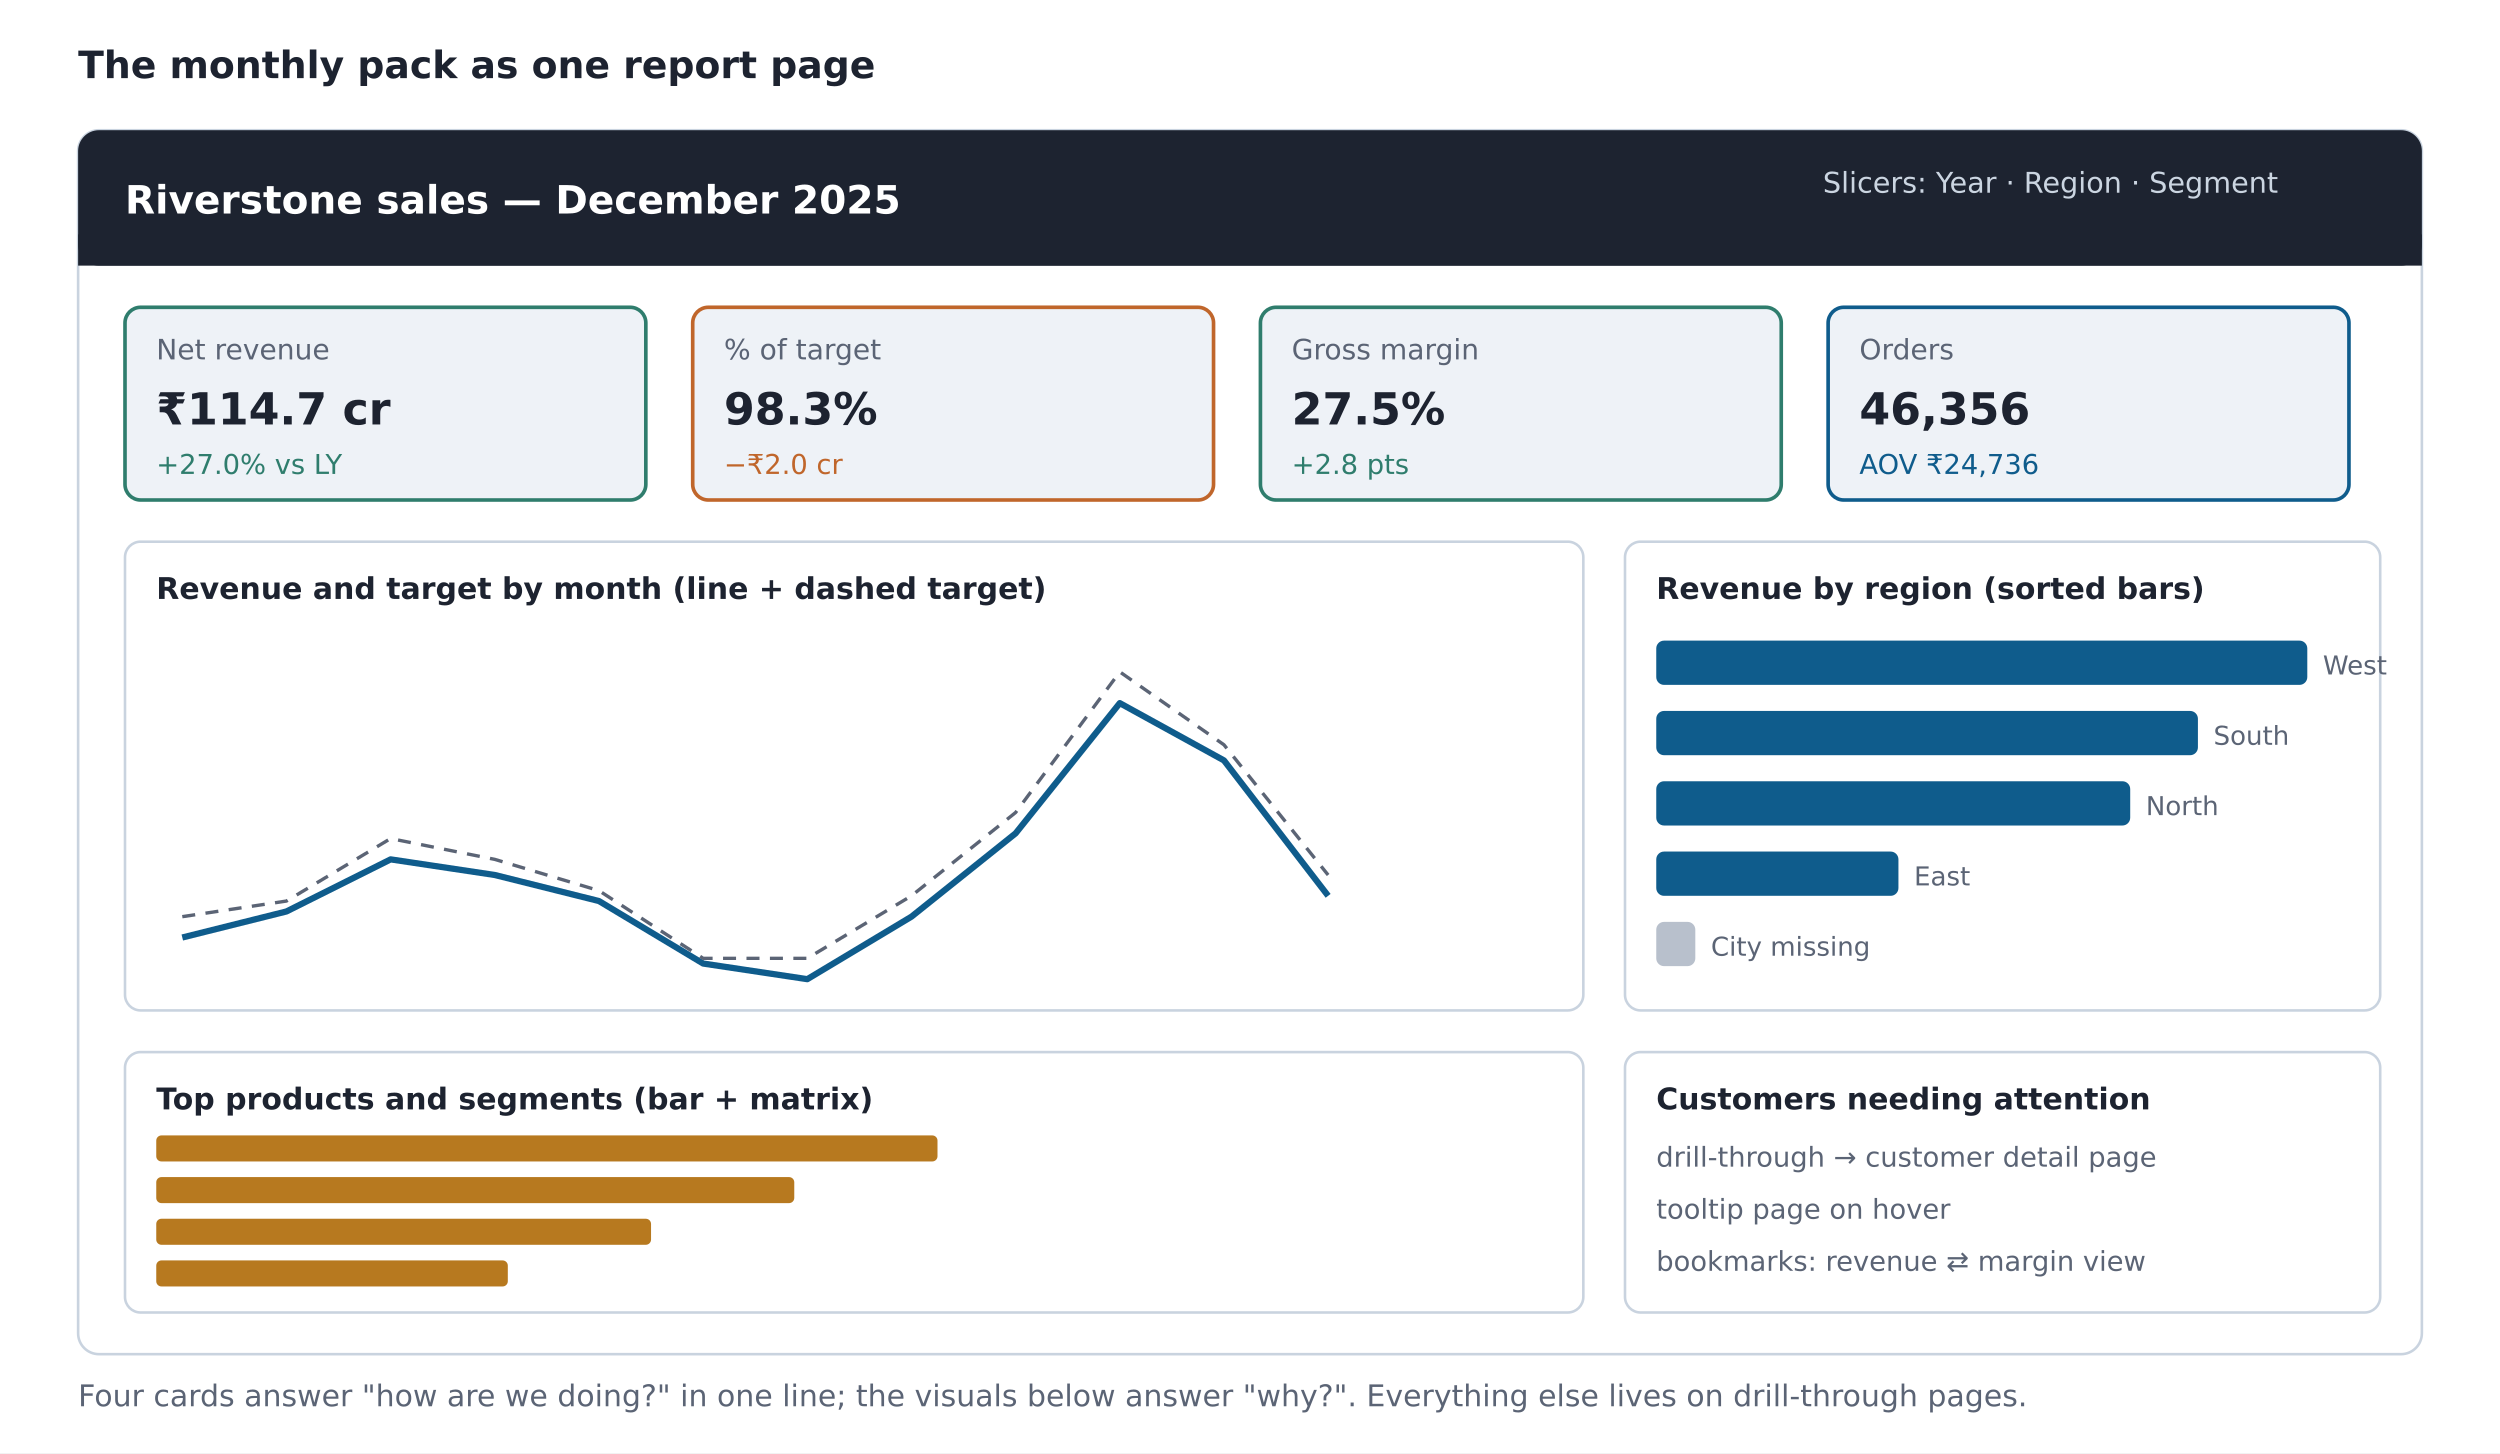
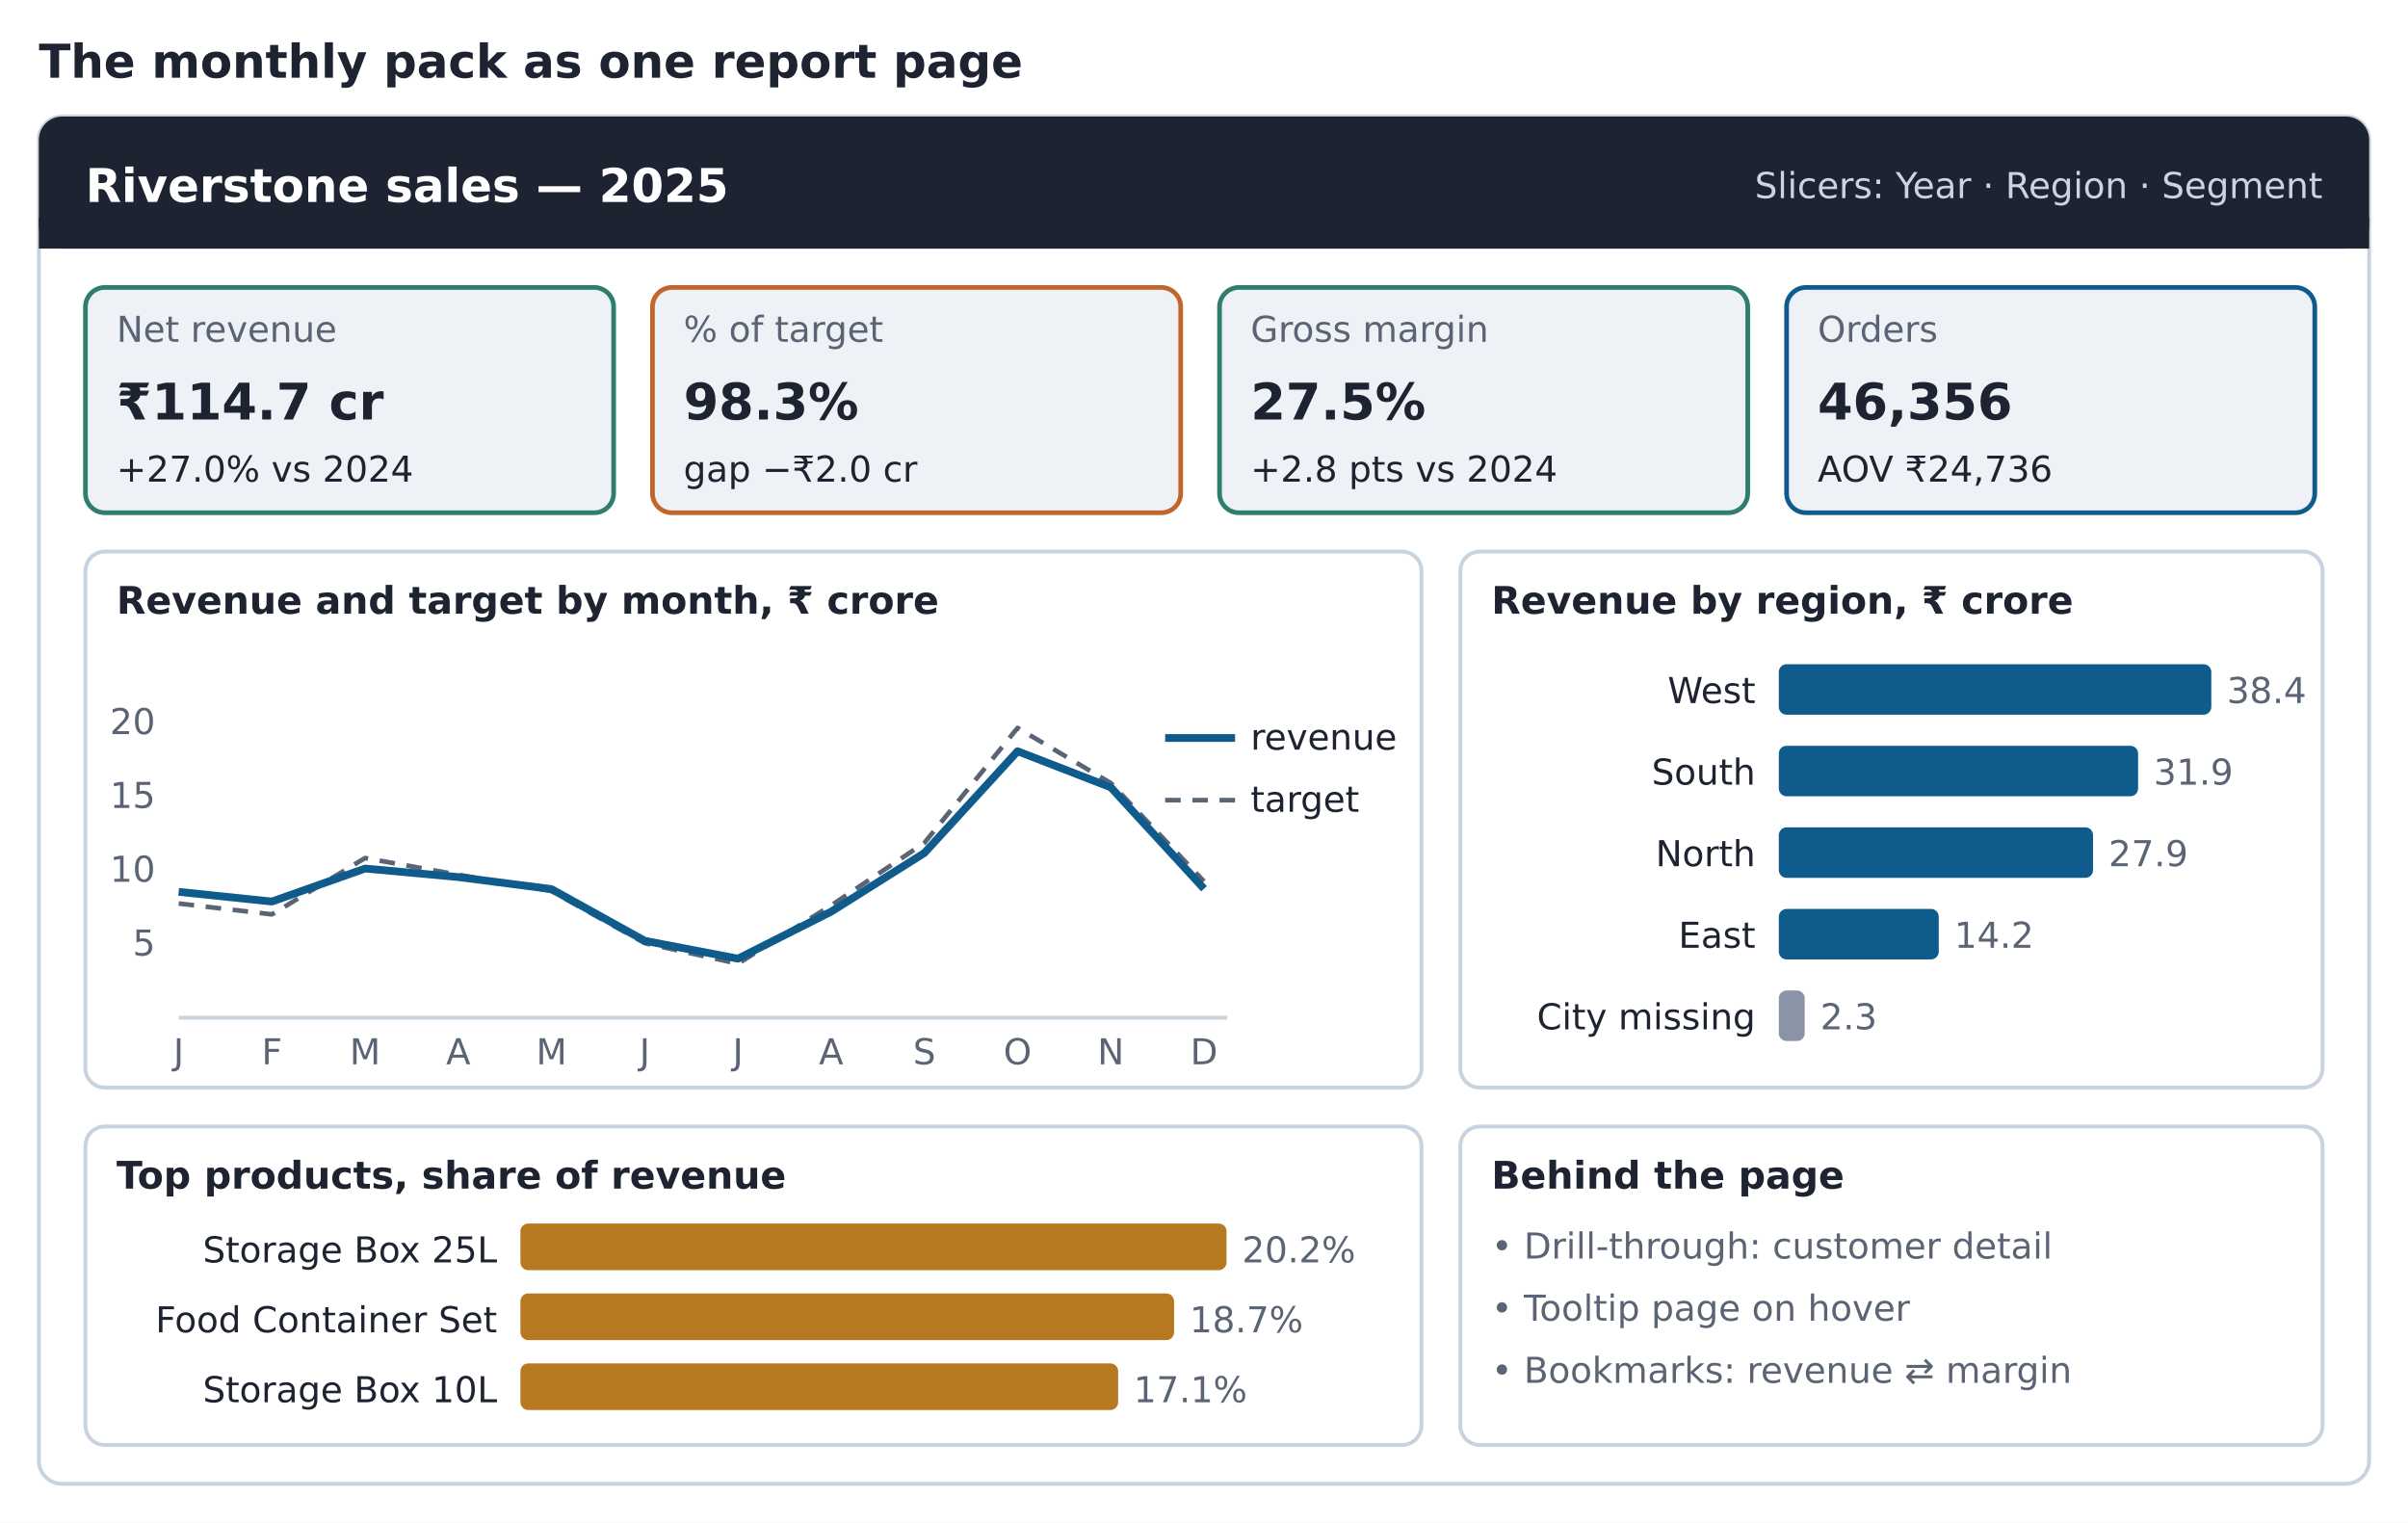
- <svg xmlns="http://www.w3.org/2000/svg" width="960" height="558" viewBox="0 0 960 558" font-family="DejaVu Sans, Arial, sans-serif">
-   <rect width="960" height="558" fill="#ffffff" />
-   <text x="30" y="30" font-size="14.5" fill="#1d2330" font-weight="bold" text-anchor="start" font-family="Poppins, DejaVu Sans, sans-serif">The monthly pack as one report page</text>
-   <rect x="30" y="50" width="900" height="470" rx="8" fill="#fff" stroke="#c9d3df" stroke-width="1" />
-   <rect x="30" y="50" width="900" height="52" rx="8" fill="#1d2330" stroke="none" stroke-width="1" />
-   <rect x="30" y="90" width="900" height="12" rx="0" fill="#1d2330" stroke="none" stroke-width="1" />
-   <text x="48" y="82" font-size="15" fill="#fff" font-weight="bold" text-anchor="start" font-family="Poppins, DejaVu Sans, sans-serif">Riverstone sales — December 2025</text>
-   <text x="700" y="74" font-size="11" fill="#cbd5e1" font-weight="normal" text-anchor="start">Slicers:  Year  ·  Region  ·  Segment</text>
-   <rect x="48" y="118" width="200" height="74" rx="6" fill="#eef2f7" stroke="#2f7d6d" stroke-width="1.4" />
-   <text x="60" y="138" font-size="10.8" fill="#5b6475" font-weight="normal" text-anchor="start">Net revenue</text>
-   <text x="60" y="163" font-size="17" fill="#1d2330" font-weight="bold" text-anchor="start" font-family="Poppins, DejaVu Sans, sans-serif">₹114.7 cr</text>
-   <text x="60" y="182" font-size="10.5" fill="#2f7d6d" font-weight="normal" text-anchor="start">+27.0% vs LY</text>
-   <rect x="266" y="118" width="200" height="74" rx="6" fill="#eef2f7" stroke="#c0662b" stroke-width="1.4" />
-   <text x="278" y="138" font-size="10.8" fill="#5b6475" font-weight="normal" text-anchor="start">% of target</text>
-   <text x="278" y="163" font-size="17" fill="#1d2330" font-weight="bold" text-anchor="start" font-family="Poppins, DejaVu Sans, sans-serif">98.3%</text>
-   <text x="278" y="182" font-size="10.5" fill="#c0662b" font-weight="normal" text-anchor="start">−₹2.0 cr</text>
-   <rect x="484" y="118" width="200" height="74" rx="6" fill="#eef2f7" stroke="#2f7d6d" stroke-width="1.4" />
-   <text x="496" y="138" font-size="10.8" fill="#5b6475" font-weight="normal" text-anchor="start">Gross margin</text>
-   <text x="496" y="163" font-size="17" fill="#1d2330" font-weight="bold" text-anchor="start" font-family="Poppins, DejaVu Sans, sans-serif">27.5%</text>
-   <text x="496" y="182" font-size="10.5" fill="#2f7d6d" font-weight="normal" text-anchor="start">+2.8 pts</text>
-   <rect x="702" y="118" width="200" height="74" rx="6" fill="#eef2f7" stroke="#0f5c8c" stroke-width="1.4" />
-   <text x="714" y="138" font-size="10.8" fill="#5b6475" font-weight="normal" text-anchor="start">Orders</text>
-   <text x="714" y="163" font-size="17" fill="#1d2330" font-weight="bold" text-anchor="start" font-family="Poppins, DejaVu Sans, sans-serif">46,356</text>
-   <text x="714" y="182" font-size="10.5" fill="#0f5c8c" font-weight="normal" text-anchor="start">AOV ₹24,736</text>
-   <rect x="48" y="208" width="560" height="180" rx="6" fill="#fff" stroke="#c9d3df" stroke-width="1" />
-   <text x="60" y="230" font-size="11.5" fill="#1d2330" font-weight="bold" text-anchor="start">Revenue and target by month (line + dashed target)</text>
-   <path d="M70,360 L110,350 L150,330 L190,336 L230,346 L270,370 L310,376 L350,352 L390,320 L430,270 L470,292 L510,344" fill="none" stroke="#0f5c8c" stroke-width="2.4" stroke-linejoin="round" />
-   <path d="M70,352 L110,346 L150,322 L190,330 L230,342 L270,368 L310,368 L350,344 L390,312 L430,258 L470,286 L510,336" fill="none" stroke="#5b6475" stroke-width="1.3" stroke-linejoin="round" stroke-dasharray="5 4" />
-   <rect x="624" y="208" width="290" height="180" rx="6" fill="#fff" stroke="#c9d3df" stroke-width="1" />
-   <text x="636" y="230" font-size="11.5" fill="#1d2330" font-weight="bold" text-anchor="start">Revenue by region (sorted bars)</text>
-   <rect x="636" y="246" width="250" height="17" rx="3" fill="#0f5c8c" stroke="none" stroke-width="1" />
-   <text x="892" y="259" font-size="10" fill="#5b6475" font-weight="normal" text-anchor="start">West</text>
-   <rect x="636" y="273" width="208" height="17" rx="3" fill="#0f5c8c" stroke="none" stroke-width="1" />
-   <text x="850" y="286" font-size="10" fill="#5b6475" font-weight="normal" text-anchor="start">South</text>
-   <rect x="636" y="300" width="182" height="17" rx="3" fill="#0f5c8c" stroke="none" stroke-width="1" />
-   <text x="824" y="313" font-size="10" fill="#5b6475" font-weight="normal" text-anchor="start">North</text>
-   <rect x="636" y="327" width="93" height="17" rx="3" fill="#0f5c8c" stroke="none" stroke-width="1" />
-   <text x="735" y="340" font-size="10" fill="#5b6475" font-weight="normal" text-anchor="start">East</text>
-   <rect x="636" y="354" width="15" height="17" rx="3" fill="#b8c0cc" stroke="none" stroke-width="1" />
-   <text x="657" y="367" font-size="10" fill="#5b6475" font-weight="normal" text-anchor="start">City missing</text>
-   <rect x="48" y="404" width="560" height="100" rx="6" fill="#fff" stroke="#c9d3df" stroke-width="1" />
-   <text x="60" y="426" font-size="11.5" fill="#1d2330" font-weight="bold" text-anchor="start">Top products and segments (bar + matrix)</text>
-   <rect x="60" y="436" width="300" height="10" rx="2" fill="#b7791f" stroke="none" stroke-width="1" />
-   <rect x="60" y="452" width="245" height="10" rx="2" fill="#b7791f" stroke="none" stroke-width="1" />
-   <rect x="60" y="468" width="190" height="10" rx="2" fill="#b7791f" stroke="none" stroke-width="1" />
-   <rect x="60" y="484" width="135" height="10" rx="2" fill="#b7791f" stroke="none" stroke-width="1" />
-   <rect x="624" y="404" width="290" height="100" rx="6" fill="#fff" stroke="#c9d3df" stroke-width="1" />
-   <text x="636" y="426" font-size="11.5" fill="#1d2330" font-weight="bold" text-anchor="start">Customers needing attention</text>
-   <text x="636" y="448" font-size="10.5" fill="#5b6475" font-weight="normal" text-anchor="start">drill-through → customer detail page</text>
-   <text x="636" y="468" font-size="10.5" fill="#5b6475" font-weight="normal" text-anchor="start">tooltip page on hover</text>
-   <text x="636" y="488" font-size="10.5" fill="#5b6475" font-weight="normal" text-anchor="start">bookmarks: revenue ⇄ margin view</text>
-   <text x="30" y="540" font-size="11.5" fill="#5b6475" font-weight="normal" text-anchor="start">Four cards answer "how are we doing?" in one line; the visuals below answer "why?". Everything else lives on drill-through pages.</text>
+ <svg xmlns="http://www.w3.org/2000/svg" width="620" height="392" viewBox="0 0 620 392" font-family="DejaVu Sans, Arial, sans-serif">
+   <rect width="620" height="392" fill="#ffffff" />
+   <text x="10" y="20" font-size="12" fill="#1d2330" font-weight="bold" text-anchor="start" font-family="Poppins, DejaVu Sans, sans-serif">The monthly pack as one report page</text>
+   <rect x="10" y="30" width="600" height="352" rx="6" fill="#fff" stroke="#c9d3df" stroke-width="1" />
+   <rect x="10" y="30" width="600" height="34" rx="6" fill="#1d2330" stroke="none" stroke-width="1" />
+   <rect x="10" y="56" width="600" height="8" rx="0" fill="#1d2330" stroke="none" stroke-width="1" />
+   <text x="22" y="52" font-size="12" fill="#fff" font-weight="bold" text-anchor="start" font-family="Poppins, DejaVu Sans, sans-serif">Riverstone sales — 2025</text>
+   <text x="598" y="51" font-size="9.2" fill="#cbd5e1" font-weight="normal" text-anchor="end">Slicers: Year · Region · Segment</text>
+   <rect x="22" y="74" width="136" height="58" rx="5" fill="#eef2f7" stroke="#2f7d6d" stroke-width="1.2" />
+   <text x="30" y="88" font-size="9.2" fill="#5b6475" font-weight="normal" text-anchor="start">Net revenue</text>
+   <text x="30" y="108" font-size="13" fill="#1d2330" font-weight="bold" text-anchor="start" font-family="Poppins, DejaVu Sans, sans-serif">₹114.7 cr</text>
+   <text x="30" y="124" font-size="9.2" fill="#1d2330" font-weight="normal" text-anchor="start">+27.0% vs 2024</text>
+   <rect x="168" y="74" width="136" height="58" rx="5" fill="#eef2f7" stroke="#c0662b" stroke-width="1.2" />
+   <text x="176" y="88" font-size="9.2" fill="#5b6475" font-weight="normal" text-anchor="start">% of target</text>
+   <text x="176" y="108" font-size="13" fill="#1d2330" font-weight="bold" text-anchor="start" font-family="Poppins, DejaVu Sans, sans-serif">98.3%</text>
+   <text x="176" y="124" font-size="9.2" fill="#1d2330" font-weight="normal" text-anchor="start">gap −₹2.0 cr</text>
+   <rect x="314" y="74" width="136" height="58" rx="5" fill="#eef2f7" stroke="#2f7d6d" stroke-width="1.2" />
+   <text x="322" y="88" font-size="9.2" fill="#5b6475" font-weight="normal" text-anchor="start">Gross margin</text>
+   <text x="322" y="108" font-size="13" fill="#1d2330" font-weight="bold" text-anchor="start" font-family="Poppins, DejaVu Sans, sans-serif">27.5%</text>
+   <text x="322" y="124" font-size="9.2" fill="#1d2330" font-weight="normal" text-anchor="start">+2.8 pts vs 2024</text>
+   <rect x="460" y="74" width="136" height="58" rx="5" fill="#eef2f7" stroke="#0f5c8c" stroke-width="1.2" />
+   <text x="468" y="88" font-size="9.2" fill="#5b6475" font-weight="normal" text-anchor="start">Orders</text>
+   <text x="468" y="108" font-size="13" fill="#1d2330" font-weight="bold" text-anchor="start" font-family="Poppins, DejaVu Sans, sans-serif">46,356</text>
+   <text x="468" y="124" font-size="9.2" fill="#1d2330" font-weight="normal" text-anchor="start">AOV ₹24,736</text>
+   <rect x="22" y="142" width="344" height="138" rx="5" fill="#fff" stroke="#c9d3df" stroke-width="1" />
+   <text x="30" y="158" font-size="9.8" fill="#1d2330" font-weight="bold" text-anchor="start">Revenue and target by month, ₹ crore</text>
+   <path d="M46,262 H316" fill="none" stroke="#c9d3df" stroke-width="1" stroke-linejoin="round" />
+   <text x="40" y="246.0" font-size="9.2" fill="#5b6475" font-weight="normal" text-anchor="end">5</text>
+   <text x="40" y="227.0" font-size="9.2" fill="#5b6475" font-weight="normal" text-anchor="end">10</text>
+   <text x="40" y="208.0" font-size="9.2" fill="#5b6475" font-weight="normal" text-anchor="end">15</text>
+   <text x="40" y="189.0" font-size="9.2" fill="#5b6475" font-weight="normal" text-anchor="end">20</text>
+   <path d="M46,232.6 L70,235.4 L94,220.9 L118,225.2 L142,229.4 L166,242.8 L190,248.1 L214,233.1 L238,217.0 L262,187.4 L286,201.6 L310,226.9" fill="none" stroke="#5b6475" stroke-width="1.2" stroke-linejoin="round" stroke-dasharray="4 3" />
+   <path d="M46,229.6 L70,232.1 L94,223.6 L118,225.8 L142,228.9 L166,242.2 L190,246.8 L214,234.7 L238,219.6 L262,193.4 L286,202.7 L310,228.8" fill="none" stroke="#0f5c8c" stroke-width="2" stroke-linejoin="round" />
+   <text x="46" y="274" font-size="9.2" fill="#5b6475" font-weight="normal" text-anchor="middle">J</text>
+   <text x="70" y="274" font-size="9.2" fill="#5b6475" font-weight="normal" text-anchor="middle">F</text>
+   <text x="94" y="274" font-size="9.2" fill="#5b6475" font-weight="normal" text-anchor="middle">M</text>
+   <text x="118" y="274" font-size="9.2" fill="#5b6475" font-weight="normal" text-anchor="middle">A</text>
+   <text x="142" y="274" font-size="9.2" fill="#5b6475" font-weight="normal" text-anchor="middle">M</text>
+   <text x="166" y="274" font-size="9.2" fill="#5b6475" font-weight="normal" text-anchor="middle">J</text>
+   <text x="190" y="274" font-size="9.2" fill="#5b6475" font-weight="normal" text-anchor="middle">J</text>
+   <text x="214" y="274" font-size="9.2" fill="#5b6475" font-weight="normal" text-anchor="middle">A</text>
+   <text x="238" y="274" font-size="9.2" fill="#5b6475" font-weight="normal" text-anchor="middle">S</text>
+   <text x="262" y="274" font-size="9.2" fill="#5b6475" font-weight="normal" text-anchor="middle">O</text>
+   <text x="286" y="274" font-size="9.2" fill="#5b6475" font-weight="normal" text-anchor="middle">N</text>
+   <text x="310" y="274" font-size="9.2" fill="#5b6475" font-weight="normal" text-anchor="middle">D</text>
+   <path d="M300,190 H318" fill="none" stroke="#0f5c8c" stroke-width="2" stroke-linejoin="round" />
+   <text x="322" y="193" font-size="9.2" fill="#1d2330" font-weight="normal" text-anchor="start">revenue</text>
+   <path d="M300,206 H318" fill="none" stroke="#5b6475" stroke-width="1.2" stroke-linejoin="round" stroke-dasharray="4 3" />
+   <text x="322" y="209" font-size="9.2" fill="#1d2330" font-weight="normal" text-anchor="start">target</text>
+   <rect x="376" y="142" width="222" height="138" rx="5" fill="#fff" stroke="#c9d3df" stroke-width="1" />
+   <text x="384" y="158" font-size="9.8" fill="#1d2330" font-weight="bold" text-anchor="start">Revenue by region, ₹ crore</text>
+   <text x="452" y="181" font-size="9.2" fill="#1d2330" font-weight="normal" text-anchor="end">West</text>
+   <rect x="458" y="171" width="111.36" height="13" rx="2" fill="#0f5c8c" stroke="none" stroke-width="1" />
+   <text x="573.36" y="181" font-size="9.2" fill="#5b6475" font-weight="normal" text-anchor="start">38.4</text>
+   <text x="452" y="202" font-size="9.2" fill="#1d2330" font-weight="normal" text-anchor="end">South</text>
+   <rect x="458" y="192" width="92.51" height="13" rx="2" fill="#0f5c8c" stroke="none" stroke-width="1" />
+   <text x="554.51" y="202" font-size="9.2" fill="#5b6475" font-weight="normal" text-anchor="start">31.9</text>
+   <text x="452" y="223" font-size="9.2" fill="#1d2330" font-weight="normal" text-anchor="end">North</text>
+   <rect x="458" y="213" width="80.91" height="13" rx="2" fill="#0f5c8c" stroke="none" stroke-width="1" />
+   <text x="542.91" y="223" font-size="9.2" fill="#5b6475" font-weight="normal" text-anchor="start">27.9</text>
+   <text x="452" y="244" font-size="9.2" fill="#1d2330" font-weight="normal" text-anchor="end">East</text>
+   <rect x="458" y="234" width="41.18" height="13" rx="2" fill="#0f5c8c" stroke="none" stroke-width="1" />
+   <text x="503.18" y="244" font-size="9.2" fill="#5b6475" font-weight="normal" text-anchor="start">14.2</text>
+   <text x="452" y="265" font-size="9.2" fill="#1d2330" font-weight="normal" text-anchor="end">City missing</text>
+   <rect x="458" y="255" width="6.67" height="13" rx="2" fill="#8a94a6" stroke="none" stroke-width="1" />
+   <text x="468.67" y="265" font-size="9.2" fill="#5b6475" font-weight="normal" text-anchor="start">2.3</text>
+   <rect x="22" y="290" width="344" height="82" rx="5" fill="#fff" stroke="#c9d3df" stroke-width="1" />
+   <text x="30" y="306" font-size="9.8" fill="#1d2330" font-weight="bold" text-anchor="start">Top products, share of revenue</text>
+   <text x="128" y="325" font-size="9.2" fill="#1d2330" font-weight="normal" text-anchor="end">Storage Box 25L</text>
+   <rect x="134" y="315" width="181.8" height="12" rx="2" fill="#b7791f" stroke="none" stroke-width="1" />
+   <text x="319.8" y="325" font-size="9.2" fill="#5b6475" font-weight="normal" text-anchor="start">20.2%</text>
+   <text x="128" y="343" font-size="9.2" fill="#1d2330" font-weight="normal" text-anchor="end">Food Container Set</text>
+   <rect x="134" y="333" width="168.3" height="12" rx="2" fill="#b7791f" stroke="none" stroke-width="1" />
+   <text x="306.3" y="343" font-size="9.2" fill="#5b6475" font-weight="normal" text-anchor="start">18.7%</text>
+   <text x="128" y="361" font-size="9.2" fill="#1d2330" font-weight="normal" text-anchor="end">Storage Box 10L</text>
+   <rect x="134" y="351" width="153.9" height="12" rx="2" fill="#b7791f" stroke="none" stroke-width="1" />
+   <text x="291.9" y="361" font-size="9.2" fill="#5b6475" font-weight="normal" text-anchor="start">17.1%</text>
+   <rect x="376" y="290" width="222" height="82" rx="5" fill="#fff" stroke="#c9d3df" stroke-width="1" />
+   <text x="384" y="306" font-size="9.8" fill="#1d2330" font-weight="bold" text-anchor="start">Behind the page</text>
+   <text x="384" y="324" font-size="9.2" fill="#5b6475" font-weight="normal" text-anchor="start">• Drill-through: customer detail</text>
+   <text x="384" y="340" font-size="9.2" fill="#5b6475" font-weight="normal" text-anchor="start">• Tooltip page on hover</text>
+   <text x="384" y="356" font-size="9.2" fill="#5b6475" font-weight="normal" text-anchor="start">• Bookmarks: revenue ⇄ margin</text>
</svg>
